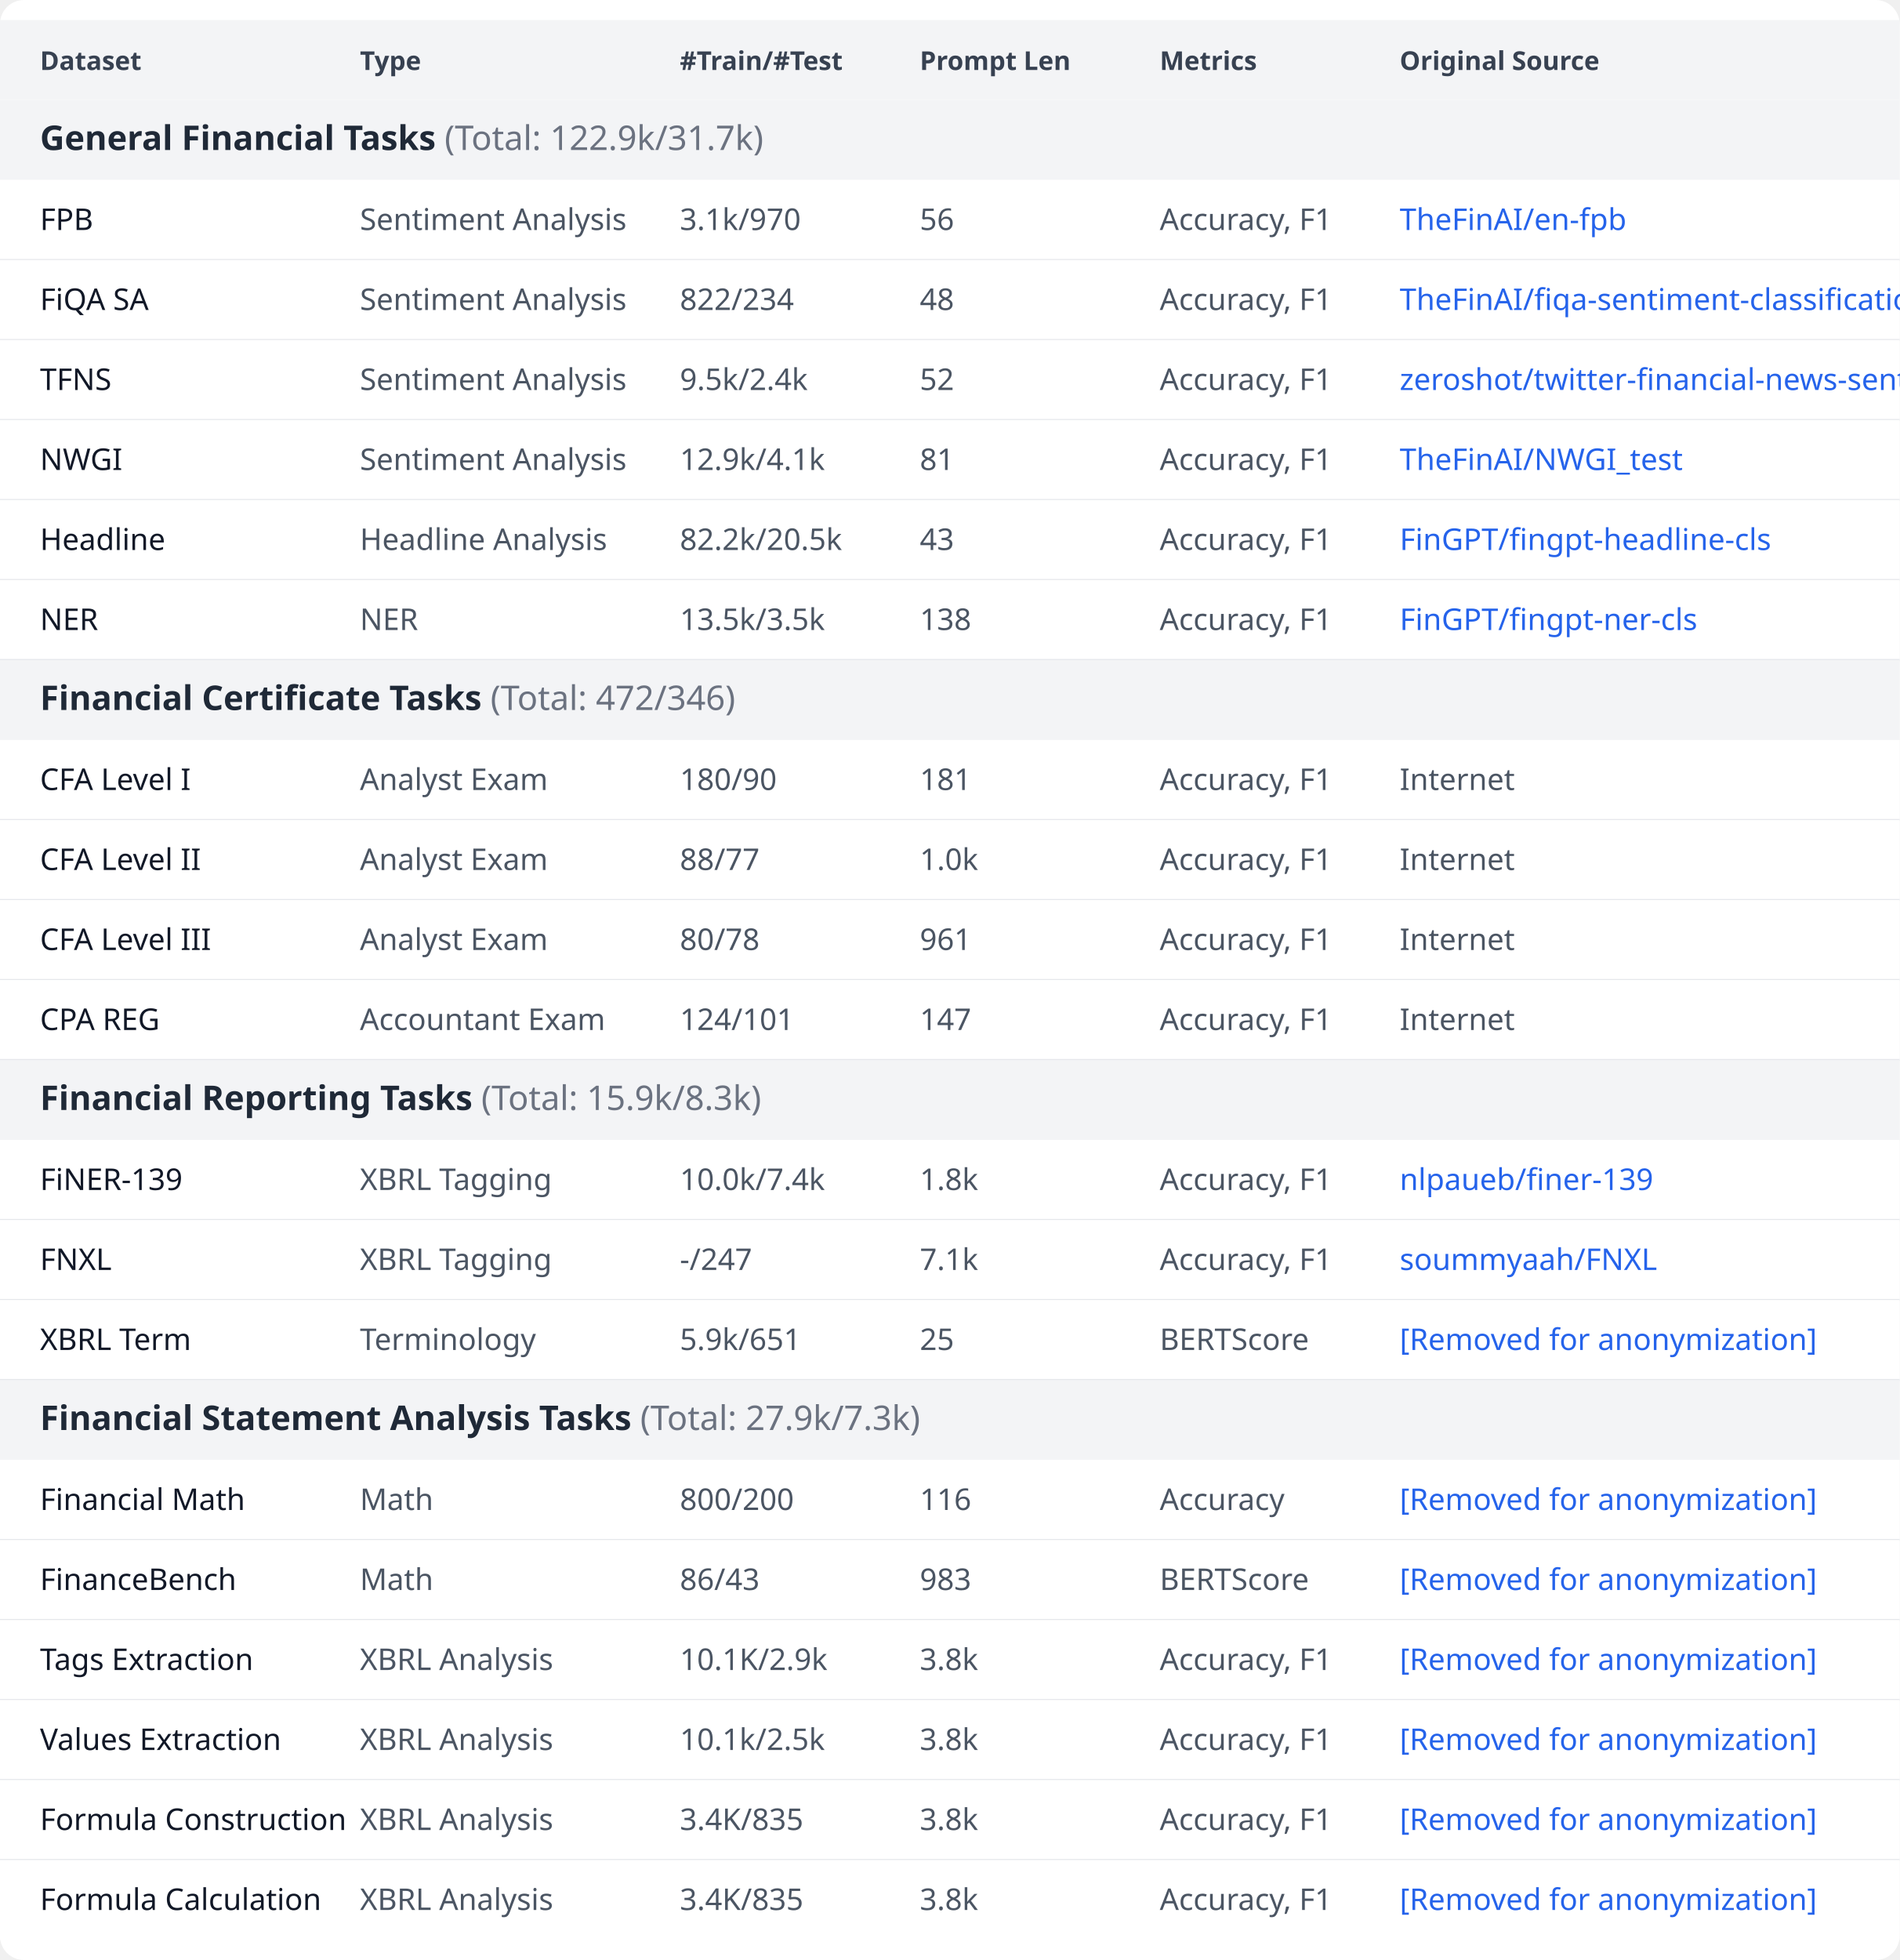
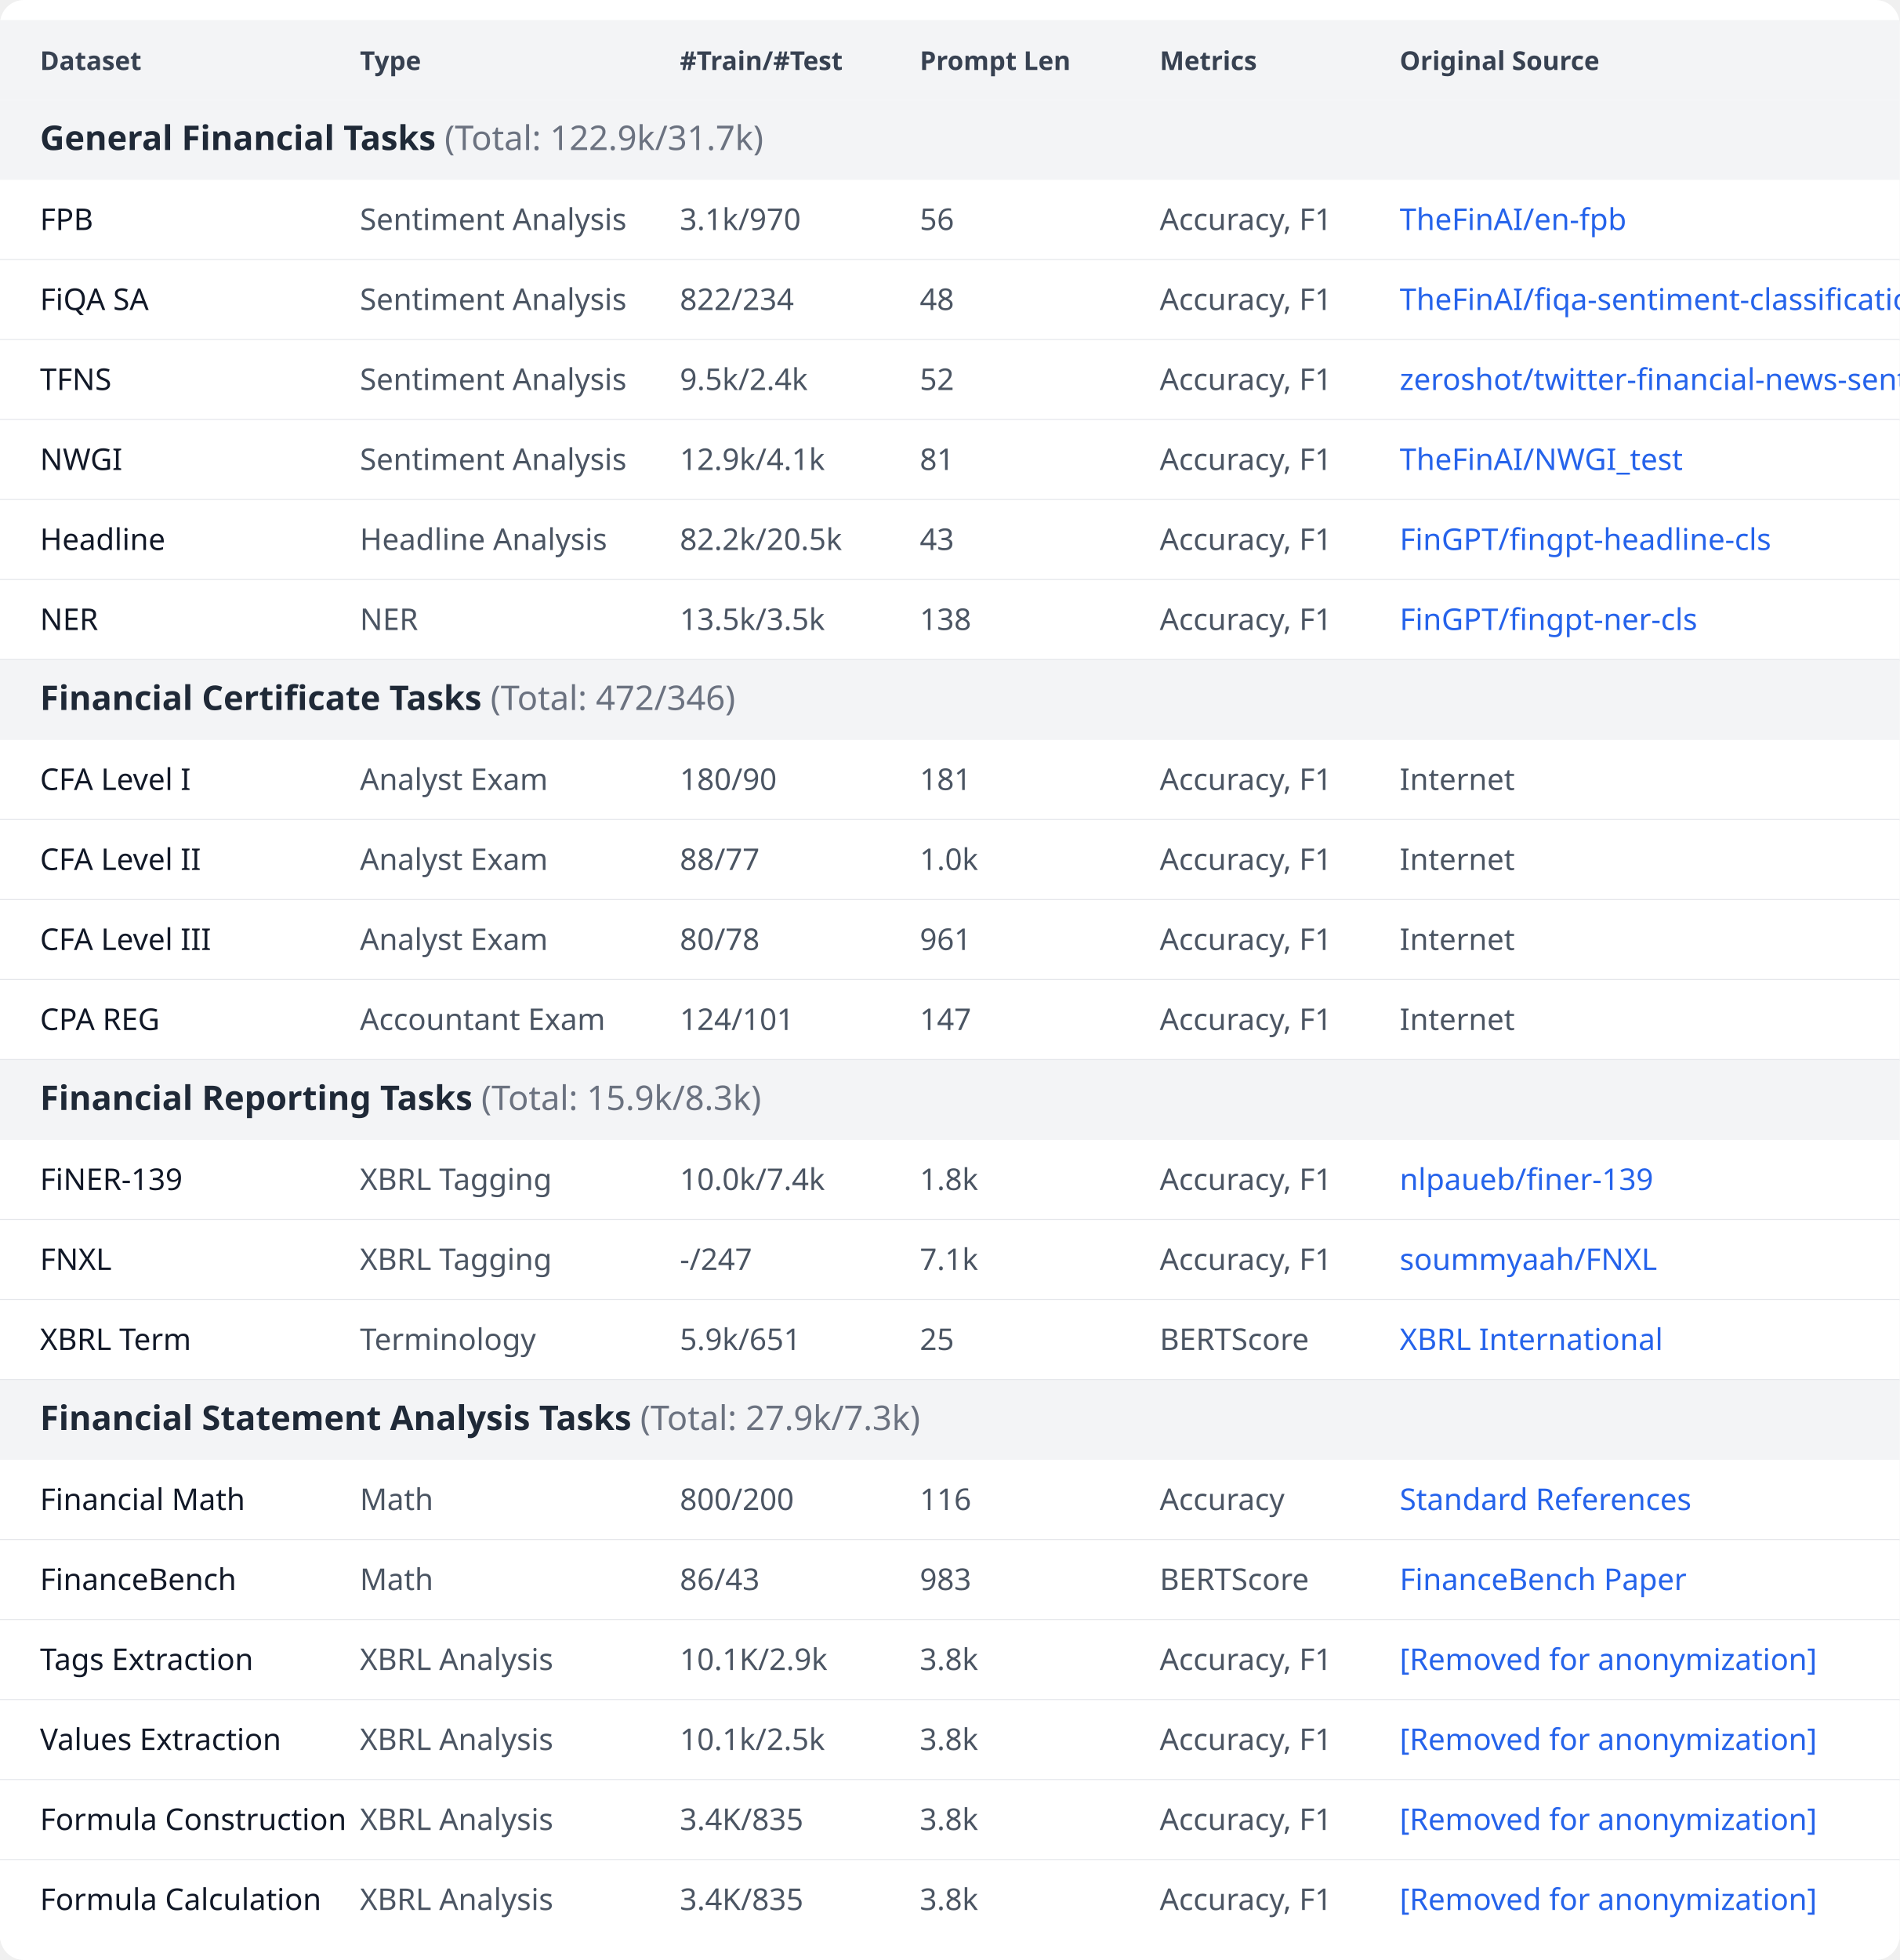
<svg xmlns="http://www.w3.org/2000/svg" xmlns:xlink="http://www.w3.org/1999/xlink" id="financial_datasets_table" width="100%" viewBox="0 0 950 980" fill="none">
  <defs>
    <style>
            /* General text styling */
            .table-text {
                font-family: system-ui, sans-serif;
                font-size: 15px;
                fill: #4b5563;
            }
            .table-text-strong {
                font-weight: 500;
                fill: #111827;
            }

            /* Header styling */
            .header-text {
                font-family: system-ui, sans-serif;
                font-size: 13px;
                font-weight: 600;
                text-transform: uppercase;
                fill: #374151;
            }
            .header-bg {
                fill: #f3f4f6;
            }

            /* Row styling and interaction */
            .row-bg {
                fill: #ffffff;
                transition: fill 0.2s ease-in-out;
            }
            .row:hover .row-bg {
                fill: #f9fafb;
            }
            .row-border {
                stroke: #e5e7eb;
                stroke-width: 1;
            }

            /* Category header styling */
            .category-header-bg {
                 fill: #f3f4f6;
            }
            .category-header-text {
                font-family: system-ui, sans-serif;
                font-size: 17px;
                font-weight: 600;
                fill: #1f2937;
            }
            .category-header-subtext {
                 font-family: system-ui, sans-serif;
                 font-size: 17px;
                 font-weight: 400;
                 fill: #6b7280;
            }

            /* Link styling */
            a .link-text {
                fill: #2563eb;
                text-decoration: none;
                transition: fill 0.2s ease-in-out;
            }
            a:hover .link-text {
                fill: #1d4ed8;
                text-decoration: underline;
            }

            /* Dark mode overrides */
            @media (prefers-color-scheme: dark) {
                .main-bg, .row-bg { fill: #1f2937; }
                .table-text { fill: #d1d5db; }
                .table-text-strong { fill: #f9fafb; }
                .header-bg, .category-header-bg { fill: #374151; }
                .header-text { fill: #d1d5db; }
                .row-border { stroke: #374151; }
                .row:hover .row-bg { fill: #374151; }
                .category-header-text { fill: #f9fafb; }
                .category-header-subtext { fill: #9ca3af; }
                a .link-text { fill: #60a5fa; }
                a:hover .link-text { fill: #93c5fd; }
            }

        </style>
  </defs>
  <rect width="950" height="980" class="main-bg" fill="#ffffff" rx="12" />
  <g id="table-header">
    <rect class="header-bg" y="10" width="950" height="40" rx="0" />
    <text x="20" y="35" class="header-text">Dataset</text>
    <text x="180" y="35" class="header-text">Type</text>
    <text x="340" y="35" class="header-text">#Train/#Test</text>
    <text x="460" y="35" class="header-text">Prompt Len</text>
    <text x="580" y="35" class="header-text">Metrics</text>
    <text x="700" y="35" class="header-text">Original Source</text>
  </g>
  <g id="table-body" transform="translate(0, 50)">
    <g class="category-header">
      <rect class="category-header-bg" width="950" height="40" y="0" />
      <text class="category-header-text" x="20" y="25">General Financial Tasks
                <tspan class="category-header-subtext">(Total: 122.9k/31.7k)</tspan>
      </text>
    </g>
    <g class="row" transform="translate(0, 40)">
      <rect class="row-bg" width="950" height="40" />
      <text class="table-text table-text-strong" x="20" y="25">FPB</text>
      <text class="table-text" x="180" y="25">Sentiment Analysis</text>
      <text class="table-text" x="340" y="25">3.1k/970</text>
      <text class="table-text" x="460" y="25">56</text>
      <text class="table-text" x="580" y="25">Accuracy, F1</text>
      <a xlink:href="https://huggingface.co/datasets/TheFinAI/en-fpb" target="_blank">
        <text class="table-text link-text" x="700" y="25">TheFinAI/en-fpb</text>
      </a>
      <line class="row-border" x1="0" y1="40" x2="950" y2="40" />
    </g>
    <g class="row" transform="translate(0, 80)">
      <rect class="row-bg" width="950" height="40" />
      <text class="table-text table-text-strong" x="20" y="25">FiQA SA</text>
      <text class="table-text" x="180" y="25">Sentiment Analysis</text>
      <text class="table-text" x="340" y="25">822/234</text>
      <text class="table-text" x="460" y="25">48</text>
      <text class="table-text" x="580" y="25">Accuracy, F1</text>
      <a xlink:href="https://huggingface.co/datasets/TheFinAI/fiqa-sentiment-classification" target="_blank">
        <text style="font-stretch: condensed" class="table-text link-text" x="700" y="25">TheFinAI/fiqa-sentiment-classification</text>
      </a>
      <line class="row-border" x1="0" y1="40" x2="950" y2="40" />
    </g>
    <g class="row" transform="translate(0, 120)">
      <rect class="row-bg" width="950" height="40" />
      <text class="table-text table-text-strong" x="20" y="25">TFNS</text>
      <text class="table-text" x="180" y="25">Sentiment Analysis</text>
      <text class="table-text" x="340" y="25">9.5k/2.4k</text>
      <text class="table-text" x="460" y="25">52</text>
      <text class="table-text" x="580" y="25">Accuracy, F1</text>
      <a xlink:href="https://huggingface.co/datasets/zeroshot/twitter-financial-news-sentiment" target="_blank">
        <text style="font-stretch: condensed;" class="table-text link-text" x="700" y="25">zeroshot/twitter-financial-news-sentiment</text>
      </a>
      <line class="row-border" x1="0" y1="40" x2="950" y2="40" />
    </g>
    <g class="row" transform="translate(0, 160)">
      <rect class="row-bg" width="950" height="40" />
      <text class="table-text table-text-strong" x="20" y="25">NWGI</text>
      <text class="table-text" x="180" y="25">Sentiment Analysis</text>
      <text class="table-text" x="340" y="25">12.9k/4.1k</text>
      <text class="table-text" x="460" y="25">81</text>
      <text class="table-text" x="580" y="25">Accuracy, F1</text>
      <a xlink:href="https://huggingface.co/datasets/TheFinAI/NWGI_test" target="_blank">
        <text class="table-text link-text" x="700" y="25">TheFinAI/NWGI_test</text>
      </a>
      <line class="row-border" x1="0" y1="40" x2="950" y2="40" />
    </g>
    <g class="row" transform="translate(0, 200)">
      <rect class="row-bg" width="950" height="40" />
      <text class="table-text table-text-strong" x="20" y="25">Headline</text>
      <text class="table-text" x="180" y="25">Headline Analysis</text>
      <text class="table-text" x="340" y="25">82.2k/20.5k</text>
      <text class="table-text" x="460" y="25">43</text>
      <text class="table-text" x="580" y="25">Accuracy, F1</text>
      <a xlink:href="https://huggingface.co/datasets/FinGPT/fingpt-headline-cls" target="_blank">
        <text class="table-text link-text" x="700" y="25">FinGPT/fingpt-headline-cls</text>
      </a>
      <line class="row-border" x1="0" y1="40" x2="950" y2="40" />
    </g>
    <g class="row" transform="translate(0, 240)">
      <rect class="row-bg" width="950" height="40" />
      <text class="table-text table-text-strong" x="20" y="25">NER</text>
      <text class="table-text" x="180" y="25">NER</text>
      <text class="table-text" x="340" y="25">13.5k/3.5k</text>
      <text class="table-text" x="460" y="25">138</text>
      <text class="table-text" x="580" y="25">Accuracy, F1</text>
      <a xlink:href="https://huggingface.co/datasets/FinGPT/fingpt-ner-cls" target="_blank">
        <text class="table-text link-text" x="700" y="25">FinGPT/fingpt-ner-cls</text>
      </a>
      <line class="row-border" x1="0" y1="40" x2="950" y2="40" />
    </g>
    <g class="category-header" transform="translate(0, 280)">
      <rect class="category-header-bg" width="950" height="40" />
      <text class="category-header-text" x="20" y="25">Financial Certificate Tasks
                <tspan class="category-header-subtext">(Total: 472/346)</tspan>
      </text>
    </g>
    <g class="row" transform="translate(0, 320)">
      <rect class="row-bg" width="950" height="40" />
      <text class="table-text table-text-strong" x="20" y="25">CFA Level I</text>
      <text class="table-text" x="180" y="25">Analyst Exam</text>
      <text class="table-text" x="340" y="25">180/90</text>
      <text class="table-text" x="460" y="25">181</text>
      <text class="table-text" x="580" y="25">Accuracy, F1</text>
      <text class="table-text" x="700" y="25">Internet</text>
      <line class="row-border" x1="0" y1="40" x2="950" y2="40" />
    </g>
    <g class="row" transform="translate(0, 360)">
      <rect class="row-bg" width="950" height="40" />
      <text class="table-text table-text-strong" x="20" y="25">CFA Level II</text>
      <text class="table-text" x="180" y="25">Analyst Exam</text>
      <text class="table-text" x="340" y="25">88/77</text>
      <text class="table-text" x="460" y="25">1.0k</text>
      <text class="table-text" x="580" y="25">Accuracy, F1</text>
      <text class="table-text" x="700" y="25">Internet</text>
      <line class="row-border" x1="0" y1="40" x2="950" y2="40" />
    </g>
    <g class="row" transform="translate(0, 400)">
      <rect class="row-bg" width="950" height="40" />
      <text class="table-text table-text-strong" x="20" y="25">CFA Level III</text>
      <text class="table-text" x="180" y="25">Analyst Exam</text>
      <text class="table-text" x="340" y="25">80/78</text>
      <text class="table-text" x="460" y="25">961</text>
      <text class="table-text" x="580" y="25">Accuracy, F1</text>
      <text class="table-text" x="700" y="25">Internet</text>
      <line class="row-border" x1="0" y1="40" x2="950" y2="40" />
    </g>
    <g class="row" transform="translate(0, 440)">
      <rect class="row-bg" width="950" height="40" />
      <text class="table-text table-text-strong" x="20" y="25">CPA REG</text>
      <text class="table-text" x="180" y="25">Accountant Exam</text>
      <text class="table-text" x="340" y="25">124/101</text>
      <text class="table-text" x="460" y="25">147</text>
      <text class="table-text" x="580" y="25">Accuracy, F1</text>
      <text class="table-text" x="700" y="25">Internet</text>
      <line class="row-border" x1="0" y1="40" x2="950" y2="40" />
    </g>
    <g class="category-header" transform="translate(0, 480)">
      <rect class="category-header-bg" width="950" height="40" />
      <text class="category-header-text" x="20" y="25">Financial Reporting Tasks
                <tspan class="category-header-subtext">(Total: 15.9k/8.3k)</tspan>
      </text>
    </g>
    <g class="row" transform="translate(0, 520)">
      <rect class="row-bg" width="950" height="40" />
      <text class="table-text table-text-strong" x="20" y="25">FiNER-139</text>
      <text class="table-text" x="180" y="25">XBRL Tagging</text>
      <text class="table-text" x="340" y="25">10.0k/7.4k</text>
      <text class="table-text" x="460" y="25">1.8k</text>
      <text class="table-text" x="580" y="25">Accuracy, F1</text>
      <a xlink:href="https://huggingface.co/datasets/nlpaueb/finer-139" target="_blank">
        <text class="table-text link-text" x="700" y="25">nlpaueb/finer-139</text>
      </a>
      <line class="row-border" x1="0" y1="40" x2="950" y2="40" />
    </g>
    <g class="row" transform="translate(0, 560)">
      <rect class="row-bg" width="950" height="40" />
      <text class="table-text table-text-strong" x="20" y="25">FNXL</text>
      <text class="table-text" x="180" y="25">XBRL Tagging</text>
      <text class="table-text" x="340" y="25">-/247</text>
      <text class="table-text" x="460" y="25">7.1k</text>
      <text class="table-text" x="580" y="25">Accuracy, F1</text>
      <a xlink:href="https://github.com/soummyaah/FNXL" target="_blank">
        <text class="table-text link-text" x="700" y="25">soummyaah/FNXL</text>
      </a>
      <line class="row-border" x1="0" y1="40" x2="950" y2="40" />
    </g>
    <g class="row" transform="translate(0, 600)">
      <rect class="row-bg" width="950" height="40" />
      <text class="table-text table-text-strong" x="20" y="25">XBRL Term</text>
      <text class="table-text" x="180" y="25">Terminology</text>
      <text class="table-text" x="340" y="25">5.9k/651</text>
      <text class="table-text" x="460" y="25">25</text>
      <text class="table-text" x="580" y="25">BERTScore</text>
-       <a xlink:href="#" target="_blank">
-         <text class="table-text link-text" x="700" y="25">[Removed for anonymization]</text>
+       <a xlink:href="https://www.xbrl.org/" target="_blank">
+         <text class="table-text link-text" x="700" y="25">XBRL International</text>
      </a>
      <line class="row-border" x1="0" y1="40" x2="950" y2="40" />
    </g>
    <g class="category-header" transform="translate(0, 640)">
      <rect class="category-header-bg" width="950" height="40" />
      <text class="category-header-text" x="20" y="25">Financial Statement Analysis Tasks
                <tspan class="category-header-subtext">(Total: 27.9k/7.3k)</tspan>
      </text>
    </g>
    <g class="row" transform="translate(0, 680)">
      <rect class="row-bg" width="950" height="40" />
      <text class="table-text table-text-strong" x="20" y="25">Financial Math</text>
      <text class="table-text" x="180" y="25">Math</text>
      <text class="table-text" x="340" y="25">800/200</text>
      <text class="table-text" x="460" y="25">116</text>
      <text class="table-text" x="580" y="25">Accuracy</text>
      <a xlink:href="#" target="_blank">
-         <text class="table-text link-text" x="700" y="25">[Removed for anonymization]</text>
+         <text class="table-text link-text" x="700" y="25">Standard References</text>
      </a>
      <line class="row-border" x1="0" y1="40" x2="950" y2="40" />
    </g>
    <g class="row" transform="translate(0, 720)">
      <rect class="row-bg" width="950" height="40" />
      <text class="table-text table-text-strong" x="20" y="25">FinanceBench</text>
      <text class="table-text" x="180" y="25">Math</text>
      <text class="table-text" x="340" y="25">86/43</text>
      <text class="table-text" x="460" y="25">983</text>
      <text class="table-text" x="580" y="25">BERTScore</text>
-       <a xlink:href="#" target="_blank">
-         <text class="table-text link-text" x="700" y="25">[Removed for anonymization]</text>
+       <a xlink:href="https://arxiv.org/abs/2311.11944" target="_blank">
+         <text class="table-text link-text" x="700" y="25">FinanceBench Paper</text>
      </a>
      <line class="row-border" x1="0" y1="40" x2="950" y2="40" />
    </g>
    <g class="row" transform="translate(0, 760)">
      <rect class="row-bg" width="950" height="40" />
      <text class="table-text table-text-strong" x="20" y="25">Tags Extraction</text>
      <text class="table-text" x="180" y="25">XBRL Analysis</text>
      <text class="table-text" x="340" y="25">10.1K/2.9k</text>
      <text class="table-text" x="460" y="25">3.8k</text>
      <text class="table-text" x="580" y="25">Accuracy, F1</text>
      <a xlink:href="https://huggingface.co/datasets/[Removed for anonymization]" target="_blank">
        <text class="table-text link-text" x="700" y="25">[Removed for anonymization]</text>
      </a>
      <line class="row-border" x1="0" y1="40" x2="950" y2="40" />
    </g>
    <g class="row" transform="translate(0, 800)">
      <rect class="row-bg" width="950" height="40" />
      <text class="table-text table-text-strong" x="20" y="25">Values Extraction</text>
      <text class="table-text" x="180" y="25">XBRL Analysis</text>
      <text class="table-text" x="340" y="25">10.1k/2.5k</text>
      <text class="table-text" x="460" y="25">3.8k</text>
      <text class="table-text" x="580" y="25">Accuracy, F1</text>
      <a xlink:href="https://huggingface.co/datasets/[Removed for anonymization]" target="_blank">
        <text class="table-text link-text" x="700" y="25">[Removed for anonymization]</text>
      </a>
      <line class="row-border" x1="0" y1="40" x2="950" y2="40" />
    </g>
    <g class="row" transform="translate(0, 840)">
      <rect class="row-bg" width="950" height="40" />
      <text class="table-text table-text-strong" x="20" y="25">Formula Construction</text>
      <text class="table-text" x="180" y="25">XBRL Analysis</text>
      <text class="table-text" x="340" y="25">3.4K/835</text>
      <text class="table-text" x="460" y="25">3.8k</text>
      <text class="table-text" x="580" y="25">Accuracy, F1</text>
      <a xlink:href="https://huggingface.co/datasets/[Removed for anonymization]" target="_blank">
        <text class="table-text link-text" x="700" y="25">[Removed for anonymization]</text>
      </a>
      <line class="row-border" x1="0" y1="40" x2="950" y2="40" />
    </g>
    <g class="row" transform="translate(0, 880)">
      <rect class="row-bg" width="950" height="40" />
      <text class="table-text table-text-strong" x="20" y="25">Formula Calculation</text>
      <text class="table-text" x="180" y="25">XBRL Analysis</text>
      <text class="table-text" x="340" y="25">3.4K/835</text>
      <text class="table-text" x="460" y="25">3.8k</text>
      <text class="table-text" x="580" y="25">Accuracy, F1</text>
      <a xlink:href="https://huggingface.co/datasets/[Removed for anonymization]" target="_blank">
        <text class="table-text link-text" x="700" y="25">[Removed for anonymization]</text>
      </a>
    </g>
  </g>
</svg>
